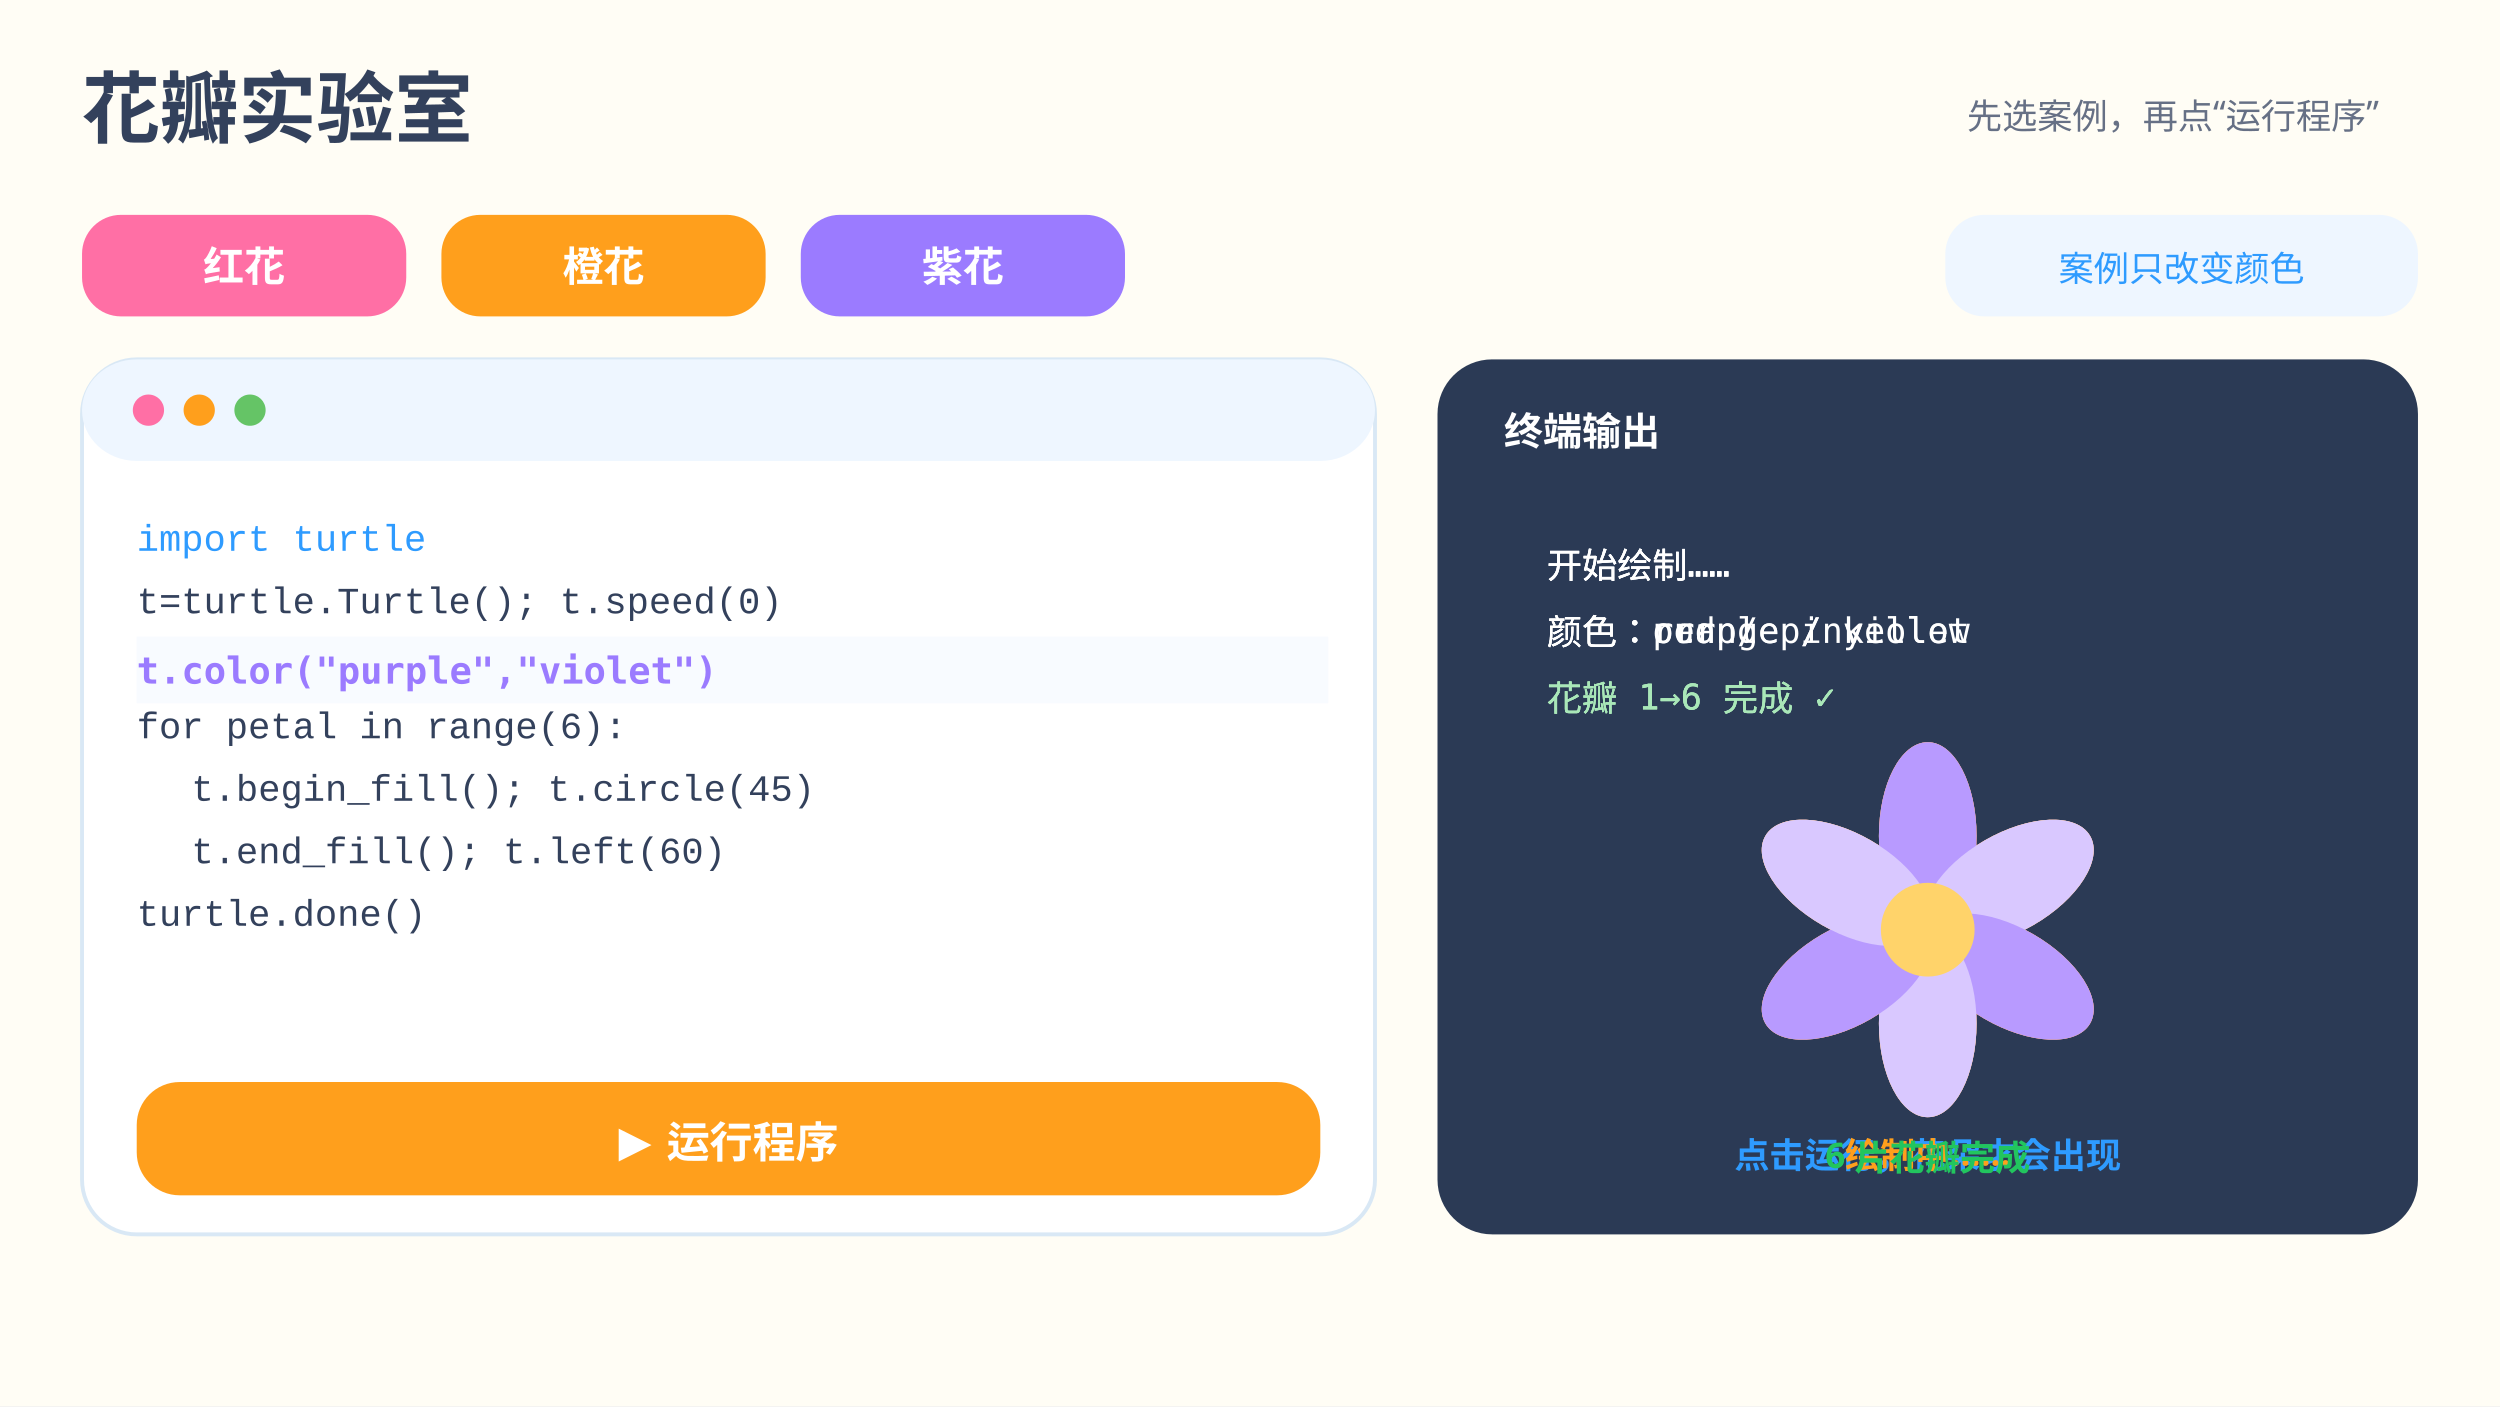
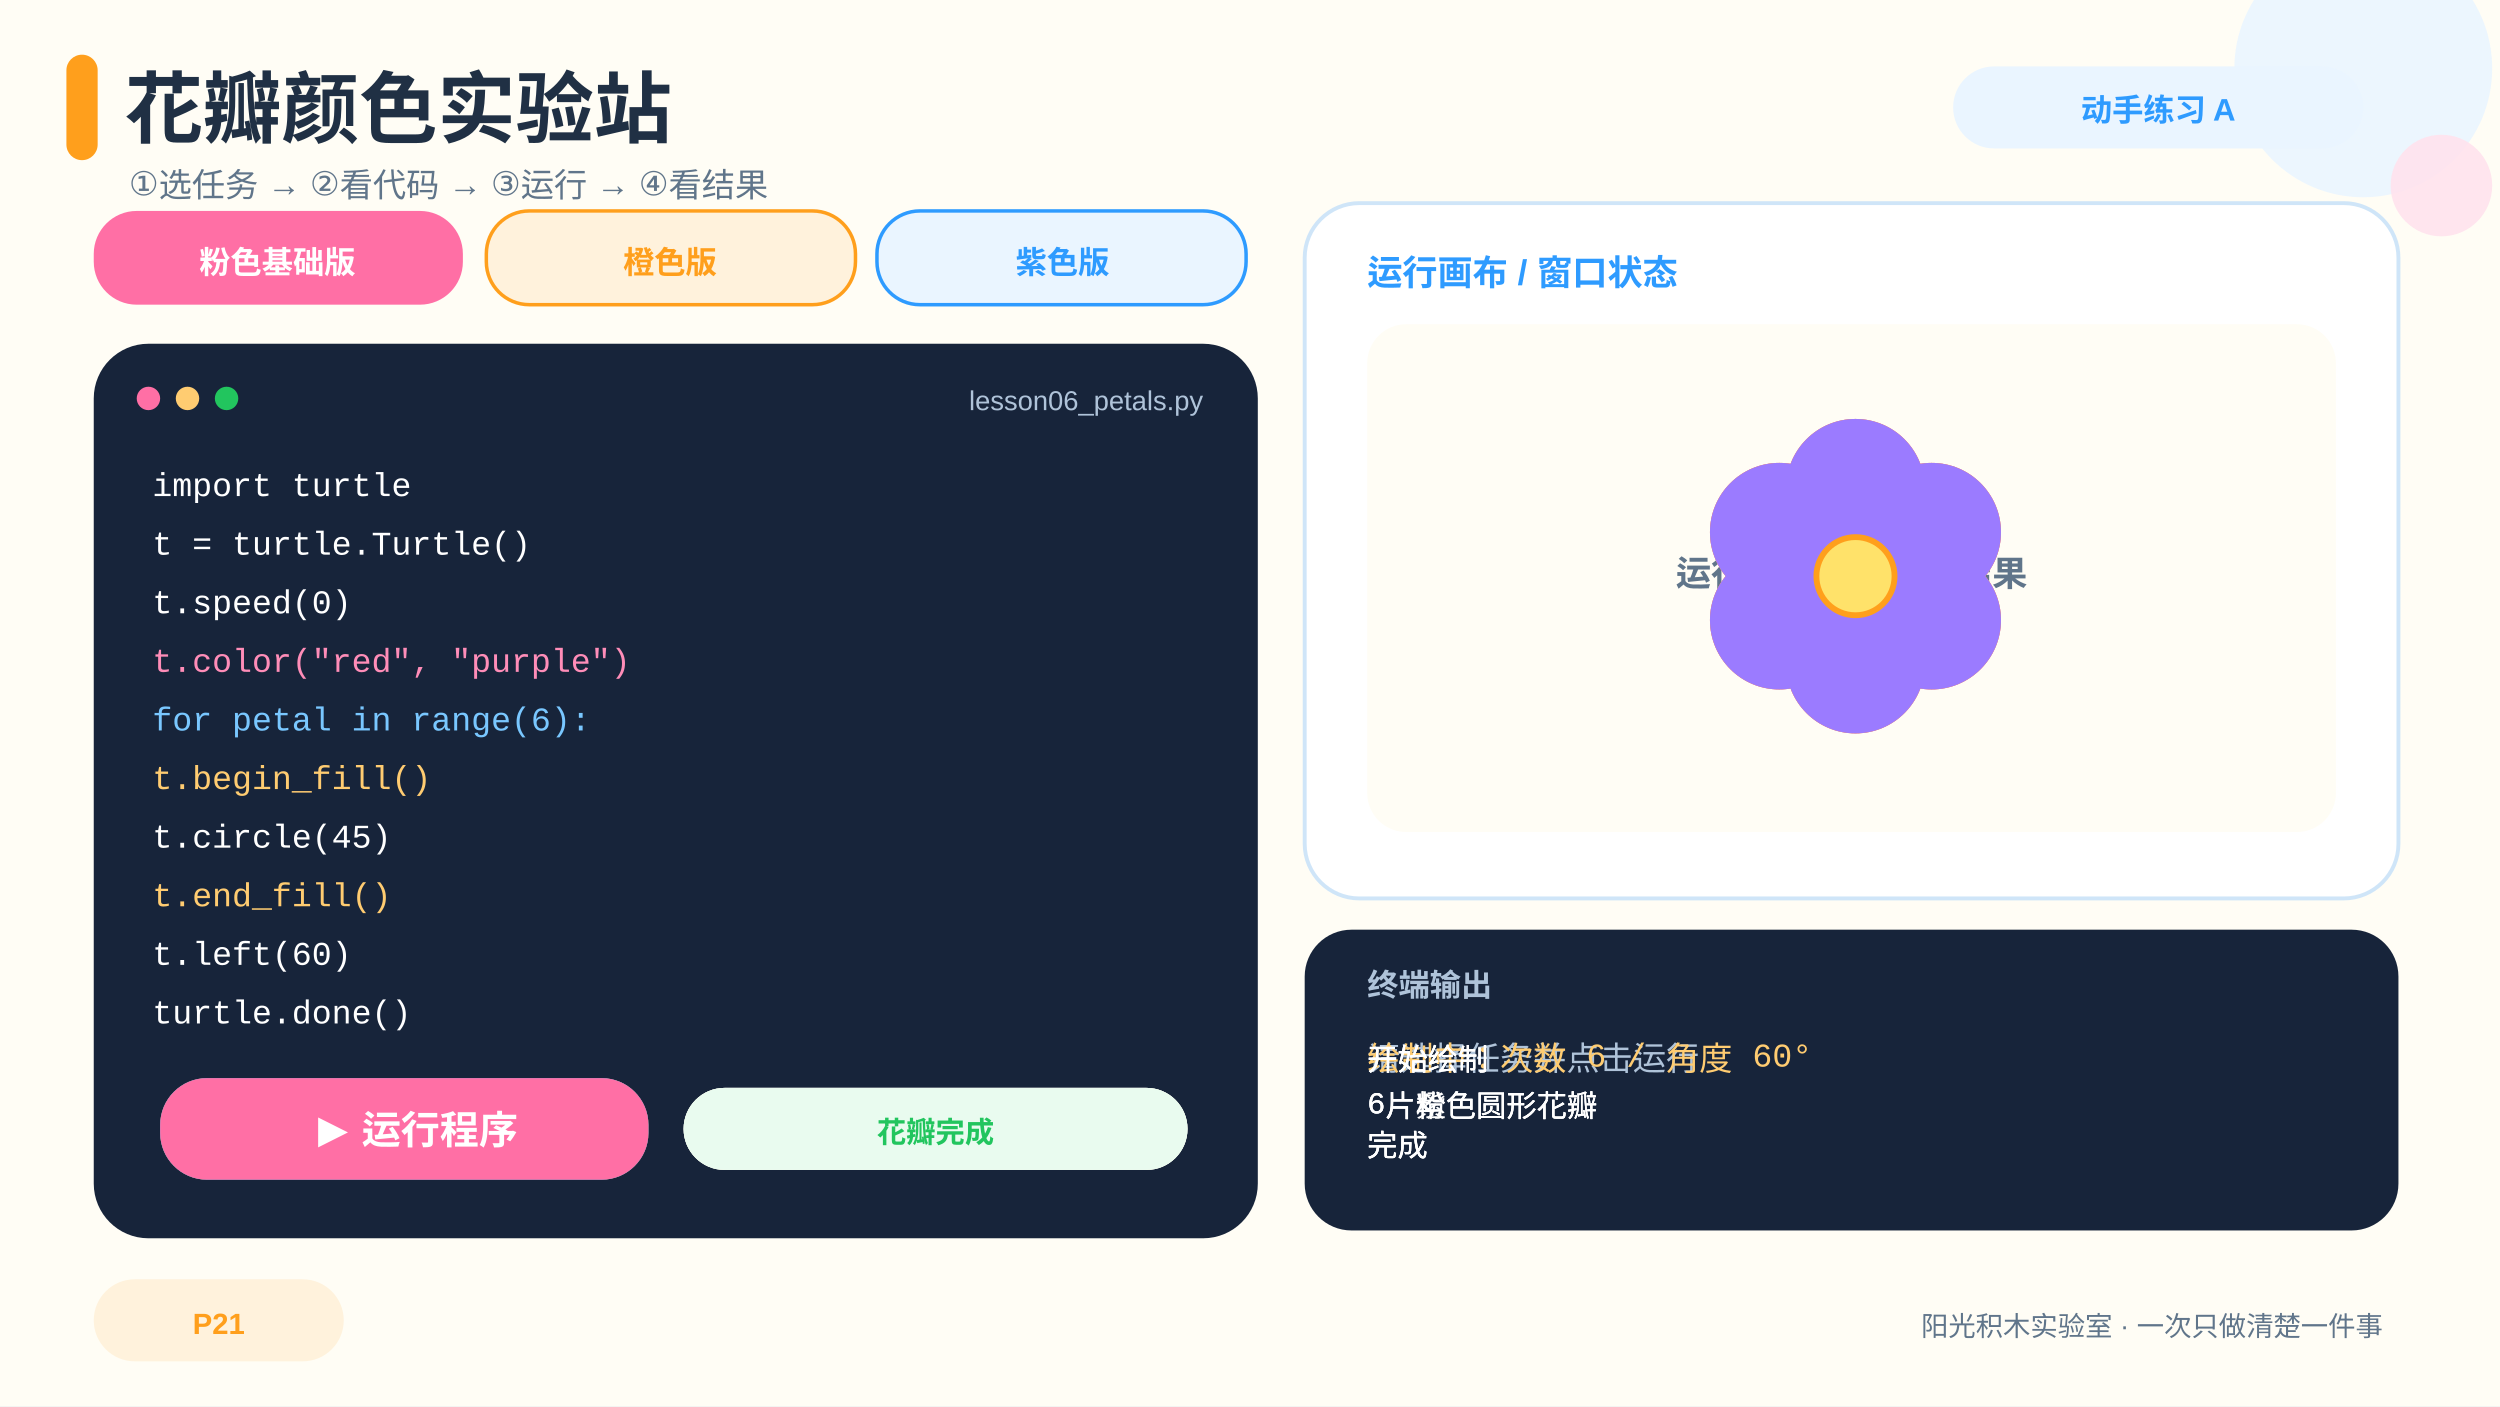
- <svg xmlns="http://www.w3.org/2000/svg" viewBox="0 0 1280 720" data-pptx-page-role="content" font-family="Microsoft YaHei, Segoe UI, sans-serif">
-   <rect width="1280" height="720" fill="#FFFDF5" />
-   <g id="header" data-pptx-bounds="42 24 1196 76">
-     <text x="42" y="70" font-size="40" font-weight="700" fill="#33415C">花瓣实验室</text>
-     <text x="1218" y="66" text-anchor="end" font-size="18" fill="#667085">先选案例，再点“运行程序”</text>
+ <svg xmlns="http://www.w3.org/2000/svg" viewBox="0 0 1280 720" data-pptx-page-role="content" font-family="Microsoft YaHei, Arial, sans-serif">
+   <rect x="0" y="0" width="1280" height="720" rx="0" fill="#FFFDF5" id="page-bg" />
+   <circle cx="1210" cy="35" r="66" fill="#EAF5FF" opacity="0.9" />
+   <circle cx="1250" cy="95" r="26" fill="#FFE2ED" opacity="0.9" />
+   <rect x="34" y="28" width="16" height="54" rx="8" fill="#FF9F1C" />
+   <text x="64" y="70" font-family="YouYuan, Microsoft YaHei, sans-serif" font-size="40" font-weight="700" fill="#203044" text-anchor="start">花瓣颜色实验站</text>
+   <text x="66" y="100" font-family="Microsoft YaHei, Arial, sans-serif" font-size="17" font-weight="400" fill="#60758A" text-anchor="start">①选任务 → ②看代码 → ③运行 → ④看结果</text>
+   <rect x="1000" y="34" width="210" height="42" rx="21" fill="#EAF5FF" />
+   <text x="1105.0" y="62" font-family="Microsoft YaHei, Arial, sans-serif" font-size="16" font-weight="700" fill="#2E9BFF" text-anchor="middle">动手练习 A</text>
+   <rect x="48" y="655" width="128" height="42" rx="21" fill="#FFF2DC" />
+   <text x="112.0" y="683" font-family="Microsoft YaHei, Arial, sans-serif" font-size="15" font-weight="700" fill="#FF9F1C" text-anchor="middle">P21</text>
+   <g id="task-t1-button" data-pptx-bounds="48 108 189 48">
+     <rect x="48" y="108" width="189" height="48" rx="22" fill="#FF6FA5" />
+     <text x="142" y="140" font-family="Microsoft YaHei, Arial, sans-serif" font-size="16" font-weight="700" fill="#FFFFFF" text-anchor="middle">粉色基础版</text>
  </g>
-   <g id="tasks" data-pptx-bounds="42 110 1196 56" data-pptx-role="decoration">
-     <g id="task-red" data-pptx-bounds="42 110 166 52">
-       <rect x="42" y="110" width="166" height="52" rx="20" fill="#FF6FA5" />
-       <text x="125" y="144" text-anchor="middle" font-size="21" font-weight="700" fill="#FFFFFF">红花</text>
-     </g>
-     <g id="task-red-hit" data-pptx-bounds="42 110 166 52">
-       <rect x="42" y="110" width="166" height="52" rx="20" fill="#FFFFFF" fill-opacity="0.001" />
-     </g>
-     <g id="task-orange" data-pptx-bounds="226 110 166 52">
-       <rect x="226" y="110" width="166" height="52" rx="20" fill="#FF9F1C" />
-       <text x="309" y="144" text-anchor="middle" font-size="21" font-weight="700" fill="#FFFFFF">橙花</text>
-     </g>
-     <g id="task-orange-hit" data-pptx-bounds="226 110 166 52">
-       <rect x="226" y="110" width="166" height="52" rx="20" fill="#FFFFFF" fill-opacity="0.001" />
-     </g>
-     <g id="task-purple" data-pptx-bounds="410 110 166 52">
-       <rect x="410" y="110" width="166" height="52" rx="20" fill="#9B7BFF" />
-       <text x="493" y="144" text-anchor="middle" font-size="21" font-weight="700" fill="#FFFFFF">紫花</text>
-     </g>
-     <g id="task-purple-hit" data-pptx-bounds="410 110 166 52">
-       <rect x="410" y="110" width="166" height="52" rx="20" fill="#FFFFFF" fill-opacity="0.001" />
-     </g>
-     <rect x="996" y="110" width="242" height="52" rx="20" fill="#EEF6FF" />
-     <text x="1117" y="144" text-anchor="middle" font-size="18" fill="#2E9BFF">案例只改变颜色</text>
+   <g id="task-t1-hit" data-pptx-role="decoration" data-pptx-bounds="0 0 1280 720">
+     <rect x="48" y="108" width="189" height="48" rx="20" fill="#FFFFFF" opacity="0.001" />
  </g>
-   <g id="editor" data-pptx-bounds="42 184 662 448" data-pptx-role="decoration">
-     <rect x="42" y="184" width="662" height="448" rx="28" fill="#FFFFFF" stroke="#D9E8F5" stroke-width="2" />
-     <rect x="42" y="184" width="662" height="52" rx="28" fill="#EEF6FF" />
-     <circle cx="76" cy="210" r="8" fill="#FF6FA5" />
-     <circle cx="102" cy="210" r="8" fill="#FF9F1C" />
-     <circle cx="128" cy="210" r="8" fill="#65C466" />
-     <g id="code-base" data-pptx-bounds="70 258 606 278" font-family="Consolas, Courier New, monospace" font-size="19">
-       <text x="70" y="282" fill="#2E9BFF">import turtle</text>
-       <text x="70" y="314" fill="#33415C">t=turtle.Turtle(); t.speed(0)</text>
-       <text x="70" y="346" fill="#FF6FA5">t.color("red","pink")</text>
-       <text x="70" y="378" fill="#33415C">for petal in range(6):</text>
-       <text x="98" y="410" fill="#33415C">t.begin_fill(); t.circle(45)</text>
-       <text x="98" y="442" fill="#33415C">t.end_fill(); t.left(60)</text>
-       <text x="70" y="474" fill="#33415C">turtle.done()</text>
-     </g>
-     <g id="run-hit" data-pptx-bounds="70 554 606 58">
-       <rect x="70" y="554" width="606" height="58" rx="22" fill="#FF9F1C" />
-       <text x="373" y="592" text-anchor="middle" font-size="22" font-weight="700" fill="#FFFFFF">▶ 运行程序</text>
-       <rect x="70" y="554" width="606" height="58" rx="22" fill="#FFFFFF" fill-opacity="0.001" />
+   <g id="task-t2-button" data-pptx-bounds="249 108 189 48">
+     <rect x="249" y="108" width="189" height="48" rx="22" fill="#FFF2DC" stroke="#FF9F1C" stroke-width="1.8" />
+     <text x="343" y="140" font-family="Microsoft YaHei, Arial, sans-serif" font-size="16" font-weight="700" fill="#FF9F1C" text-anchor="middle">橙色版</text>
+   </g>
+   <g id="task-t2-hit" data-pptx-role="decoration" data-pptx-bounds="0 0 1280 720">
+     <rect x="249" y="108" width="189" height="48" rx="20" fill="#FFFFFF" opacity="0.001" />
+   </g>
+   <g id="task-t3-button" data-pptx-bounds="449 108 189 48">
+     <rect x="449" y="108" width="189" height="48" rx="22" fill="#EAF5FF" stroke="#2E9BFF" stroke-width="1.8" />
+     <text x="544" y="140" font-family="Microsoft YaHei, Arial, sans-serif" font-size="16" font-weight="700" fill="#2E9BFF" text-anchor="middle">紫色版</text>
+   </g>
+   <g id="task-t3-hit" data-pptx-role="decoration" data-pptx-bounds="0 0 1280 720">
+     <rect x="449" y="108" width="189" height="48" rx="20" fill="#FFFFFF" opacity="0.001" />
+   </g>
+   <rect x="48" y="176" width="596" height="458" rx="28" fill="#17243A" id="editor-shell" />
+   <circle cx="76" cy="204" r="6" fill="#FF6FA5" />
+   <circle cx="96" cy="204" r="6" fill="#FFCC71" />
+   <circle cx="116" cy="204" r="6" fill="#22C55E" />
+   <text x="616" y="210" font-family="Microsoft YaHei, Arial, sans-serif" font-size="14" font-weight="400" fill="#AFC3D9" text-anchor="end">lesson06_petals.py</text>
+   <g id="code-t1-state" data-pptx-role="decoration" data-pptx-bounds="0 0 1280 720">
+     <rect x="66" y="226" width="558" height="306" rx="14" fill="#17243A" />
+     <text x="78" y="254" font-family="Consolas, Courier New, monospace" font-size="17" font-weight="400" fill="#FFFFFF" text-anchor="start">import turtle</text>
+     <text x="78" y="284" font-family="Consolas, Courier New, monospace" font-size="17" font-weight="400" fill="#FFFFFF" text-anchor="start">t = turtle.Turtle()</text>
+     <text x="78" y="314" font-family="Consolas, Courier New, monospace" font-size="17" font-weight="400" fill="#FFFFFF" text-anchor="start">t.speed(0)</text>
+     <text x="78" y="344" font-family="Consolas, Courier New, monospace" font-size="17" font-weight="400" fill="#FF8DB8" text-anchor="start">t.color("red", "pink")</text>
+     <text x="78" y="374" font-family="Consolas, Courier New, monospace" font-size="17" font-weight="400" fill="#79C7FF" text-anchor="start">for petal in range(6):</text>
+     <text x="78" y="404" font-family="Consolas, Courier New, monospace" font-size="17" font-weight="400" fill="#FFCC71" text-anchor="start">    t.begin_fill()</text>
+     <text x="78" y="434" font-family="Consolas, Courier New, monospace" font-size="17" font-weight="400" fill="#FFFFFF" text-anchor="start">    t.circle(45)</text>
+     <text x="78" y="464" font-family="Consolas, Courier New, monospace" font-size="17" font-weight="400" fill="#FFCC71" text-anchor="start">    t.end_fill()</text>
+     <text x="78" y="494" font-family="Consolas, Courier New, monospace" font-size="17" font-weight="400" fill="#FFFFFF" text-anchor="start">    t.left(60)</text>
+     <text x="78" y="524" font-family="Consolas, Courier New, monospace" font-size="17" font-weight="400" fill="#FFFFFF" text-anchor="start">turtle.done()</text>
+   </g>
+   <g id="code-t2-state" data-pptx-role="decoration" data-pptx-bounds="0 0 1280 720">
+     <rect x="66" y="226" width="558" height="306" rx="14" fill="#17243A" />
+     <text x="78" y="254" font-family="Consolas, Courier New, monospace" font-size="17" font-weight="400" fill="#FFFFFF" text-anchor="start">import turtle</text>
+     <text x="78" y="284" font-family="Consolas, Courier New, monospace" font-size="17" font-weight="400" fill="#FFFFFF" text-anchor="start">t = turtle.Turtle()</text>
+     <text x="78" y="314" font-family="Consolas, Courier New, monospace" font-size="17" font-weight="400" fill="#FFFFFF" text-anchor="start">t.speed(0)</text>
+     <text x="78" y="344" font-family="Consolas, Courier New, monospace" font-size="17" font-weight="400" fill="#FF8DB8" text-anchor="start">t.color("red", "orange")</text>
+     <text x="78" y="374" font-family="Consolas, Courier New, monospace" font-size="17" font-weight="400" fill="#79C7FF" text-anchor="start">for petal in range(6):</text>
+     <text x="78" y="404" font-family="Consolas, Courier New, monospace" font-size="17" font-weight="400" fill="#FFCC71" text-anchor="start">    t.begin_fill()</text>
+     <text x="78" y="434" font-family="Consolas, Courier New, monospace" font-size="17" font-weight="400" fill="#FFFFFF" text-anchor="start">    t.circle(45)</text>
+     <text x="78" y="464" font-family="Consolas, Courier New, monospace" font-size="17" font-weight="400" fill="#FFCC71" text-anchor="start">    t.end_fill()</text>
+     <text x="78" y="494" font-family="Consolas, Courier New, monospace" font-size="17" font-weight="400" fill="#FFFFFF" text-anchor="start">    t.left(60)</text>
+     <text x="78" y="524" font-family="Consolas, Courier New, monospace" font-size="17" font-weight="400" fill="#FFFFFF" text-anchor="start">turtle.done()</text>
+   </g>
+   <g id="code-t3-state" data-pptx-role="decoration" data-pptx-bounds="0 0 1280 720">
+     <rect x="66" y="226" width="558" height="306" rx="14" fill="#17243A" />
+     <text x="78" y="254" font-family="Consolas, Courier New, monospace" font-size="17" font-weight="400" fill="#FFFFFF" text-anchor="start">import turtle</text>
+     <text x="78" y="284" font-family="Consolas, Courier New, monospace" font-size="17" font-weight="400" fill="#FFFFFF" text-anchor="start">t = turtle.Turtle()</text>
+     <text x="78" y="314" font-family="Consolas, Courier New, monospace" font-size="17" font-weight="400" fill="#FFFFFF" text-anchor="start">t.speed(0)</text>
+     <text x="78" y="344" font-family="Consolas, Courier New, monospace" font-size="17" font-weight="400" fill="#FF8DB8" text-anchor="start">t.color("red", "purple")</text>
+     <text x="78" y="374" font-family="Consolas, Courier New, monospace" font-size="17" font-weight="400" fill="#79C7FF" text-anchor="start">for petal in range(6):</text>
+     <text x="78" y="404" font-family="Consolas, Courier New, monospace" font-size="17" font-weight="400" fill="#FFCC71" text-anchor="start">    t.begin_fill()</text>
+     <text x="78" y="434" font-family="Consolas, Courier New, monospace" font-size="17" font-weight="400" fill="#FFFFFF" text-anchor="start">    t.circle(45)</text>
+     <text x="78" y="464" font-family="Consolas, Courier New, monospace" font-size="17" font-weight="400" fill="#FFCC71" text-anchor="start">    t.end_fill()</text>
+     <text x="78" y="494" font-family="Consolas, Courier New, monospace" font-size="17" font-weight="400" fill="#FFFFFF" text-anchor="start">    t.left(60)</text>
+     <text x="78" y="524" font-family="Consolas, Courier New, monospace" font-size="17" font-weight="400" fill="#FFFFFF" text-anchor="start">turtle.done()</text>
+   </g>
+   <g id="run-t1-button" data-pptx-role="decoration" data-pptx-bounds="0 0 1280 720">
+     <rect x="82" y="552" width="250" height="52" rx="24" fill="#FF9F1C" />
+     <text x="214" y="585" font-family="Microsoft YaHei, Arial, sans-serif" font-size="20" font-weight="700" fill="#FFFFFF" text-anchor="middle">▶ 运行程序</text>
+   </g>
+   <g id="run-t2-button" data-pptx-role="decoration" data-pptx-bounds="0 0 1280 720">
+     <rect x="82" y="552" width="250" height="52" rx="24" fill="#2E9BFF" />
+     <text x="214" y="585" font-family="Microsoft YaHei, Arial, sans-serif" font-size="20" font-weight="700" fill="#FFFFFF" text-anchor="middle">▶ 运行程序</text>
+   </g>
+   <g id="run-t3-button" data-pptx-role="decoration" data-pptx-bounds="0 0 1280 720">
+     <rect x="82" y="552" width="250" height="52" rx="24" fill="#FF6FA5" />
+     <text x="214" y="585" font-family="Microsoft YaHei, Arial, sans-serif" font-size="20" font-weight="700" fill="#FFFFFF" text-anchor="middle">▶ 运行程序</text>
+   </g>
+   <g id="status-guide" data-pptx-role="decoration" data-pptx-bounds="0 0 1280 720">
+     <rect x="350" y="557" width="258" height="42" rx="21" fill="#EAF5FF" />
+     <text x="479.0" y="585" font-family="Microsoft YaHei, Arial, sans-serif" font-size="15" font-weight="700" fill="#2E9BFF" text-anchor="middle">已选任务，等待运行</text>
+   </g>
+   <g id="status-running" data-pptx-role="decoration" data-pptx-bounds="0 0 1280 720">
+     <rect x="350" y="557" width="258" height="42" rx="21" fill="#FFF2DC" />
+     <text x="479.0" y="585" font-family="Microsoft YaHei, Arial, sans-serif" font-size="15" font-weight="700" fill="#FF9F1C" text-anchor="middle">绘制中：次数 6 / 角度 60°</text>
+   </g>
+   <g id="status-done" data-pptx-role="decoration" data-pptx-bounds="0 0 1280 720">
+     <rect x="350" y="557" width="258" height="42" rx="21" fill="#E9FBEF" />
+     <text x="479.0" y="585" font-family="Microsoft YaHei, Arial, sans-serif" font-size="15" font-weight="700" fill="#22C55E" text-anchor="middle">花瓣完成</text>
+   </g>
+   <rect x="668" y="104" width="560" height="356" rx="28" fill="#FFFFFF" stroke="#CFE5F8" stroke-width="2" id="canvas-shell" />
+   <text x="700" y="146" font-family="Microsoft YaHei, Arial, sans-serif" font-size="18" font-weight="700" fill="#2E9BFF" text-anchor="start">运行画布 / 窗口状态</text>
+   <rect x="700" y="166" width="496" height="260" rx="20" fill="#FFFDF5" id="canvas-inner" />
+   <g id="canvas-guide" data-pptx-role="decoration" data-pptx-bounds="0 0 1280 720">
+     <text x="948" y="300" font-family="Microsoft YaHei, Arial, sans-serif" font-size="18" font-weight="700" fill="#60758A" text-anchor="middle">运行后这里才出现结果</text>
+   </g>
+   <g id="preview-t1" data-pptx-role="decoration" data-pptx-bounds="0 0 1280 720">
+     <g opacity="1">
+       <circle cx="950.0" cy="250.0" r="34.0" fill="#FF9AC4" stroke="#FF6FA5" stroke-width="3" />
+       <circle cx="989.0" cy="272.5" r="34.0" fill="#FF9AC4" stroke="#FF6FA5" stroke-width="3" />
+       <circle cx="989.0" cy="317.5" r="34.0" fill="#FF9AC4" stroke="#FF6FA5" stroke-width="3" />
+       <circle cx="950.0" cy="340.0" r="34.0" fill="#FF9AC4" stroke="#FF6FA5" stroke-width="3" />
+       <circle cx="911.0" cy="317.5" r="34.0" fill="#FF9AC4" stroke="#FF6FA5" stroke-width="3" />
+       <circle cx="911.0" cy="272.5" r="34.0" fill="#FF9AC4" stroke="#FF6FA5" stroke-width="3" />
+       <circle cx="950" cy="295" r="20.0" fill="#FFE26A" stroke="#FF9F1C" stroke-width="3" />
    </g>
  </g>
-   <g id="console" data-pptx-bounds="736 184 502 448" data-pptx-role="decoration">
-     <rect x="736" y="184" width="502" height="448" rx="28" fill="#2B3A55" />
-     <text x="770" y="228" font-size="20" font-weight="700" fill="#FFFFFF">终端输出</text>
-     <g id="terminal-output" data-pptx-bounds="770 252 434 150" font-family="Consolas, Courier New, monospace" font-size="18">
-       <text x="770" y="280" fill="#A9E7B8">开始绘制…</text>
-       <text x="770" y="314" fill="#FFFFFF">完成第 1–6 片花瓣</text>
-       <text x="770" y="348" fill="#FFD36A">绘制完成 ✓</text>
-     </g>
-     <g id="flower-result" data-pptx-bounds="850 396 274 190" transform="translate(987 496)">
-       <ellipse cx="0" cy="-54" rx="28" ry="54" fill="#FF9DBC" transform="rotate(0)" />
-       <ellipse cx="0" cy="-54" rx="28" ry="54" fill="#FF9DBC" transform="rotate(60)" />
-       <ellipse cx="0" cy="-54" rx="28" ry="54" fill="#FF9DBC" transform="rotate(120)" />
-       <ellipse cx="0" cy="-54" rx="28" ry="54" fill="#FF9DBC" transform="rotate(180)" />
-       <ellipse cx="0" cy="-54" rx="28" ry="54" fill="#FF9DBC" transform="rotate(240)" />
-       <ellipse cx="0" cy="-54" rx="28" ry="54" fill="#FF9DBC" transform="rotate(300)" />
-       <circle r="26" fill="#FFD36A" />
-     </g>
-     <text id="status-done" x="987" y="608" text-anchor="middle" font-size="18" fill="#A9E7B8">运行完成：6 片花瓣</text>
-   </g>
-   <g id="p12-task-red-hit" data-pptx-bounds="42 110 166 52">
-     <rect x="42" y="110" width="166" height="52" rx="20" fill="#FFFFFF" fill-opacity="0.001" />
-   </g>
-   <g id="p12-task-orange-hit" data-pptx-bounds="226 110 166 52">
-     <rect x="226" y="110" width="166" height="52" rx="20" fill="#FFFFFF" fill-opacity="0.001" />
-   </g>
-   <g id="p12-task-purple-hit" data-pptx-bounds="410 110 166 52">
-     <rect x="410" y="110" width="166" height="52" rx="20" fill="#FFFFFF" fill-opacity="0.001" />
-   </g>
-   <g id="p12-run-red-hit" data-pptx-bounds="70 554 606 58">
-     <rect x="70" y="554" width="606" height="58" rx="22" fill="#FFFFFF" fill-opacity="0.001" />
-   </g>
-   <g id="p12-run-orange-hit" data-pptx-bounds="70 554 606 58">
-     <rect x="70" y="554" width="606" height="58" rx="22" fill="#FFFFFF" fill-opacity="0.001" />
-   </g>
-   <g id="p12-run-purple-hit" data-pptx-bounds="70 554 606 58">
-     <rect x="70" y="554" width="606" height="58" rx="22" fill="#FFFFFF" fill-opacity="0.001" />
-   </g>
-   <g id="flower-result-orange" data-pptx-bounds="118 690 2 2" transform="translate(987 496)">
-     <ellipse cx="0" cy="-54" rx="28" ry="54" fill="#FFB347" transform="rotate(0)" />
-     <ellipse cx="0" cy="-54" rx="28" ry="54" fill="#FFD36A" transform="rotate(60)" />
-     <ellipse cx="0" cy="-54" rx="28" ry="54" fill="#FFB347" transform="rotate(120)" />
-     <ellipse cx="0" cy="-54" rx="28" ry="54" fill="#FFD36A" transform="rotate(180)" />
-     <ellipse cx="0" cy="-54" rx="28" ry="54" fill="#FFB347" transform="rotate(240)" />
-     <ellipse cx="0" cy="-54" rx="28" ry="54" fill="#FFD36A" transform="rotate(300)" />
-     <circle r="26" fill="#FF9F1C" />
-   </g>
-   <g id="flower-result-purple" data-pptx-bounds="122 690 2 2" transform="translate(987 496)">
-     <ellipse cx="0" cy="-54" rx="28" ry="54" fill="#B89AFF" transform="rotate(0)" />
-     <ellipse cx="0" cy="-54" rx="28" ry="54" fill="#D9C8FF" transform="rotate(60)" />
-     <ellipse cx="0" cy="-54" rx="28" ry="54" fill="#B89AFF" transform="rotate(120)" />
-     <ellipse cx="0" cy="-54" rx="28" ry="54" fill="#D9C8FF" transform="rotate(180)" />
-     <ellipse cx="0" cy="-54" rx="28" ry="54" fill="#B89AFF" transform="rotate(240)" />
-     <ellipse cx="0" cy="-54" rx="28" ry="54" fill="#D9C8FF" transform="rotate(300)" />
-     <circle r="26" fill="#FFD36A" />
-   </g>
-   <g id="p12-console-cover" data-pptx-bounds="752 240 470 372">
-     <rect x="752" y="240" width="470" height="372" rx="20" fill="#2B3A55" />
-   </g>
-   <g id="code-orange-state" data-pptx-bounds="70 326 610 34">
-     <rect x="70" y="326" width="610" height="34" fill="#F8FBFF" />
-     <text x="70" y="350" font-family="Consolas, monospace" font-size="19" font-weight="700" fill="#FF9F1C">t.color("orange","yellow")</text>
-   </g>
-   <g id="code-purple-state" data-pptx-bounds="70 326 610 34">
-     <rect x="70" y="326" width="610" height="34" fill="#F8FBFF" />
-     <text x="70" y="350" font-family="Consolas, monospace" font-size="19" font-weight="700" fill="#9B7BFF">t.color("purple","violet")</text>
-   </g>
-   <g id="status-guide" data-pptx-bounds="820 574 334 34">
-     <text x="987" y="598" text-anchor="middle" font-size="18" font-weight="700" fill="#2E9BFF">点击运行，花朵才会出现</text>
-   </g>
-   <g id="status-running" data-pptx-bounds="820 574 334 34">
-     <text x="987" y="598" text-anchor="middle" font-size="18" font-weight="700" fill="#FF9F1C">绘制中……</text>
-   </g>
-   <g id="status-done-new" data-pptx-bounds="820 574 334 34">
-     <text x="987" y="598" text-anchor="middle" font-size="18" font-weight="700" fill="#22C55E">6 片花瓣完成</text>
-   </g>
-   <g id="out-red-line-1" data-pptx-bounds="792 274 380 30">
-     <text x="792" y="296" font-family="Consolas, monospace" font-size="18" fill="#FFFFFF">开始绘制……</text>
-   </g>
-   <g id="out-red-line-2" data-pptx-bounds="792 308 380 30">
-     <text x="792" y="330" font-family="Consolas, monospace" font-size="18" fill="#FFFFFF">颜色：red / pink</text>
-   </g>
-   <g id="out-red-line-3" data-pptx-bounds="792 342 380 30">
-     <text x="792" y="364" font-family="Consolas, monospace" font-size="18" fill="#A9E7B8">花瓣 1→6 完成 ✓</text>
-   </g>
-   <g id="out-orange-line-1" data-pptx-bounds="792 274 380 30">
-     <text x="792" y="296" font-family="Consolas, monospace" font-size="18" fill="#FFFFFF">开始绘制……</text>
-   </g>
-   <g id="out-orange-line-2" data-pptx-bounds="792 308 380 30">
-     <text x="792" y="330" font-family="Consolas, monospace" font-size="18" fill="#FFFFFF">颜色：orange / yellow</text>
-   </g>
-   <g id="out-orange-line-3" data-pptx-bounds="792 342 380 30">
-     <text x="792" y="364" font-family="Consolas, monospace" font-size="18" fill="#A9E7B8">花瓣 1→6 完成 ✓</text>
-   </g>
-   <g id="out-purple-line-1" data-pptx-bounds="792 274 380 30">
-     <text x="792" y="296" font-family="Consolas, monospace" font-size="18" fill="#FFFFFF">开始绘制……</text>
-   </g>
-   <g id="out-purple-line-2" data-pptx-bounds="792 308 380 30">
-     <text x="792" y="330" font-family="Consolas, monospace" font-size="18" fill="#FFFFFF">颜色：purple / violet</text>
-   </g>
-   <g id="out-purple-line-3" data-pptx-bounds="792 342 380 30">
-     <text x="792" y="364" font-family="Consolas, monospace" font-size="18" fill="#A9E7B8">花瓣 1→6 完成 ✓</text>
-   </g>
-   <g id="preview-red" data-pptx-bounds="860 382 254 180">
-     <g transform="translate(987 476)">
-       <ellipse cx="0" cy="-48" rx="25" ry="48" fill="#FF9DBC" />
-       <ellipse cx="0" cy="-48" rx="25" ry="48" fill="#FF9DBC" transform="rotate(60)" />
-       <ellipse cx="0" cy="-48" rx="25" ry="48" fill="#FF9DBC" transform="rotate(120)" />
-       <ellipse cx="0" cy="-48" rx="25" ry="48" fill="#FF9DBC" transform="rotate(180)" />
-       <ellipse cx="0" cy="-48" rx="25" ry="48" fill="#FF9DBC" transform="rotate(240)" />
-       <ellipse cx="0" cy="-48" rx="25" ry="48" fill="#FF9DBC" transform="rotate(300)" />
-       <circle r="24" fill="#FFD36A" />
+   <g id="preview-t2" data-pptx-role="decoration" data-pptx-bounds="0 0 1280 720">
+     <g opacity="1">
+       <circle cx="950.0" cy="250.0" r="34.0" fill="#FFA54D" stroke="#FFA54D" stroke-width="3" />
+       <circle cx="989.0" cy="272.5" r="34.0" fill="#FFA54D" stroke="#FFA54D" stroke-width="3" />
+       <circle cx="989.0" cy="317.5" r="34.0" fill="#FFA54D" stroke="#FFA54D" stroke-width="3" />
+       <circle cx="950.0" cy="340.0" r="34.0" fill="#FFA54D" stroke="#FFA54D" stroke-width="3" />
+       <circle cx="911.0" cy="317.5" r="34.0" fill="#FFA54D" stroke="#FFA54D" stroke-width="3" />
+       <circle cx="911.0" cy="272.5" r="34.0" fill="#FFA54D" stroke="#FFA54D" stroke-width="3" />
+       <circle cx="950" cy="295" r="20.0" fill="#FFE26A" stroke="#FF9F1C" stroke-width="3" />
    </g>
  </g>
-   <g id="preview-orange" data-pptx-bounds="860 382 254 180">
-     <g transform="translate(987 476)">
-       <ellipse cx="0" cy="-48" rx="25" ry="48" fill="#FFB347" />
-       <ellipse cx="0" cy="-48" rx="25" ry="48" fill="#FFD36A" transform="rotate(60)" />
-       <ellipse cx="0" cy="-48" rx="25" ry="48" fill="#FFB347" transform="rotate(120)" />
-       <ellipse cx="0" cy="-48" rx="25" ry="48" fill="#FFD36A" transform="rotate(180)" />
-       <ellipse cx="0" cy="-48" rx="25" ry="48" fill="#FFB347" transform="rotate(240)" />
-       <ellipse cx="0" cy="-48" rx="25" ry="48" fill="#FFD36A" transform="rotate(300)" />
-       <circle r="24" fill="#FF9F1C" />
+   <g id="preview-t3" data-pptx-role="decoration" data-pptx-bounds="0 0 1280 720">
+     <g opacity="1">
+       <circle cx="950.0" cy="250.0" r="34.0" fill="#9B7BFF" stroke="#9B7BFF" stroke-width="3" />
+       <circle cx="989.0" cy="272.5" r="34.0" fill="#9B7BFF" stroke="#9B7BFF" stroke-width="3" />
+       <circle cx="989.0" cy="317.5" r="34.0" fill="#9B7BFF" stroke="#9B7BFF" stroke-width="3" />
+       <circle cx="950.0" cy="340.0" r="34.0" fill="#9B7BFF" stroke="#9B7BFF" stroke-width="3" />
+       <circle cx="911.0" cy="317.5" r="34.0" fill="#9B7BFF" stroke="#9B7BFF" stroke-width="3" />
+       <circle cx="911.0" cy="272.5" r="34.0" fill="#9B7BFF" stroke="#9B7BFF" stroke-width="3" />
+       <circle cx="950" cy="295" r="20.0" fill="#FFE26A" stroke="#FF9F1C" stroke-width="3" />
    </g>
  </g>
-   <g id="preview-purple" data-pptx-bounds="860 382 254 180">
-     <g transform="translate(987 476)">
-       <ellipse cx="0" cy="-48" rx="25" ry="48" fill="#B89AFF" />
-       <ellipse cx="0" cy="-48" rx="25" ry="48" fill="#D9C8FF" transform="rotate(60)" />
-       <ellipse cx="0" cy="-48" rx="25" ry="48" fill="#B89AFF" transform="rotate(120)" />
-       <ellipse cx="0" cy="-48" rx="25" ry="48" fill="#D9C8FF" transform="rotate(180)" />
-       <ellipse cx="0" cy="-48" rx="25" ry="48" fill="#B89AFF" transform="rotate(240)" />
-       <ellipse cx="0" cy="-48" rx="25" ry="48" fill="#D9C8FF" transform="rotate(300)" />
-       <circle r="24" fill="#FFD36A" />
-     </g>
+   <rect x="668" y="476" width="560" height="154" rx="24" fill="#17243A" id="terminal-shell" />
+   <text x="700" y="510" font-family="Microsoft YaHei, Arial, sans-serif" font-size="16" font-weight="700" fill="#AFC3D9" text-anchor="start">终端输出</text>
+   <g id="terminal-guide" data-pptx-role="decoration" data-pptx-bounds="0 0 1280 720">
+     <text x="700" y="548" font-family="Consolas, Courier New, monospace" font-size="17" font-weight="400" fill="#AFC3D9" text-anchor="start">请选择任务并点击运行</text>
+   </g>
+   <g id="terminal-running" data-pptx-role="decoration" data-pptx-bounds="0 0 1280 720">
+     <text x="700" y="548" font-family="Consolas, Courier New, monospace" font-size="17" font-weight="400" fill="#FFCC71" text-anchor="start">绘制中：次数 6 / 角度 60°</text>
+   </g>
+   <g id="term-t1-l01" data-pptx-role="decoration" data-pptx-bounds="0 0 1280 720">
+     <text x="700" y="548" font-family="Consolas, Courier New, monospace" font-size="15.5" font-weight="400" fill="#FFFFFF" text-anchor="start">开始绘制</text>
+   </g>
+   <g id="term-t1-l02" data-pptx-role="decoration" data-pptx-bounds="0 0 1280 720">
+     <text x="700" y="570" font-family="Consolas, Courier New, monospace" font-size="15.5" font-weight="400" fill="#FFFFFF" text-anchor="start">6片粉色圆形花瓣</text>
+   </g>
+   <g id="term-t1-l03" data-pptx-role="decoration" data-pptx-bounds="0 0 1280 720">
+     <text x="700" y="592" font-family="Consolas, Courier New, monospace" font-size="15.5" font-weight="400" fill="#FFFFFF" text-anchor="start">完成</text>
+   </g>
+   <g id="term-t2-l01" data-pptx-role="decoration" data-pptx-bounds="0 0 1280 720">
+     <text x="700" y="548" font-family="Consolas, Courier New, monospace" font-size="15.5" font-weight="400" fill="#FFFFFF" text-anchor="start">开始绘制</text>
+   </g>
+   <g id="term-t2-l02" data-pptx-role="decoration" data-pptx-bounds="0 0 1280 720">
+     <text x="700" y="570" font-family="Consolas, Courier New, monospace" font-size="15.5" font-weight="400" fill="#FFFFFF" text-anchor="start">6片橙色圆形花瓣</text>
+   </g>
+   <g id="term-t2-l03" data-pptx-role="decoration" data-pptx-bounds="0 0 1280 720">
+     <text x="700" y="592" font-family="Consolas, Courier New, monospace" font-size="15.5" font-weight="400" fill="#FFFFFF" text-anchor="start">完成</text>
+   </g>
+   <g id="term-t3-l01" data-pptx-role="decoration" data-pptx-bounds="0 0 1280 720">
+     <text x="700" y="548" font-family="Consolas, Courier New, monospace" font-size="15.5" font-weight="400" fill="#FFFFFF" text-anchor="start">开始绘制</text>
+   </g>
+   <g id="term-t3-l02" data-pptx-role="decoration" data-pptx-bounds="0 0 1280 720">
+     <text x="700" y="570" font-family="Consolas, Courier New, monospace" font-size="15.5" font-weight="400" fill="#FFFFFF" text-anchor="start">6片紫色圆形花瓣</text>
+   </g>
+   <g id="term-t3-l03" data-pptx-role="decoration" data-pptx-bounds="0 0 1280 720">
+     <text x="700" y="592" font-family="Consolas, Courier New, monospace" font-size="15.5" font-weight="400" fill="#FFFFFF" text-anchor="start">完成</text>
+   </g>
+   <text x="1220" y="684" font-family="Microsoft YaHei, Arial, sans-serif" font-size="14" font-weight="400" fill="#60758A" text-anchor="end">阳光积木实验室 · 一次只做清楚一件事</text>
+   <g id="run-t1-hit" data-pptx-role="decoration" data-pptx-bounds="0 0 1280 720">
+     <rect x="82" y="552" width="250" height="52" rx="20" fill="#FFFFFF" opacity="0.001" />
+   </g>
+   <g id="run-t2-hit" data-pptx-role="decoration" data-pptx-bounds="0 0 1280 720">
+     <rect x="82" y="552" width="250" height="52" rx="20" fill="#FFFFFF" opacity="0.001" />
+   </g>
+   <g id="run-t3-hit" data-pptx-role="decoration" data-pptx-bounds="0 0 1280 720">
+     <rect x="82" y="552" width="250" height="52" rx="20" fill="#FFFFFF" opacity="0.001" />
  </g>
</svg>
